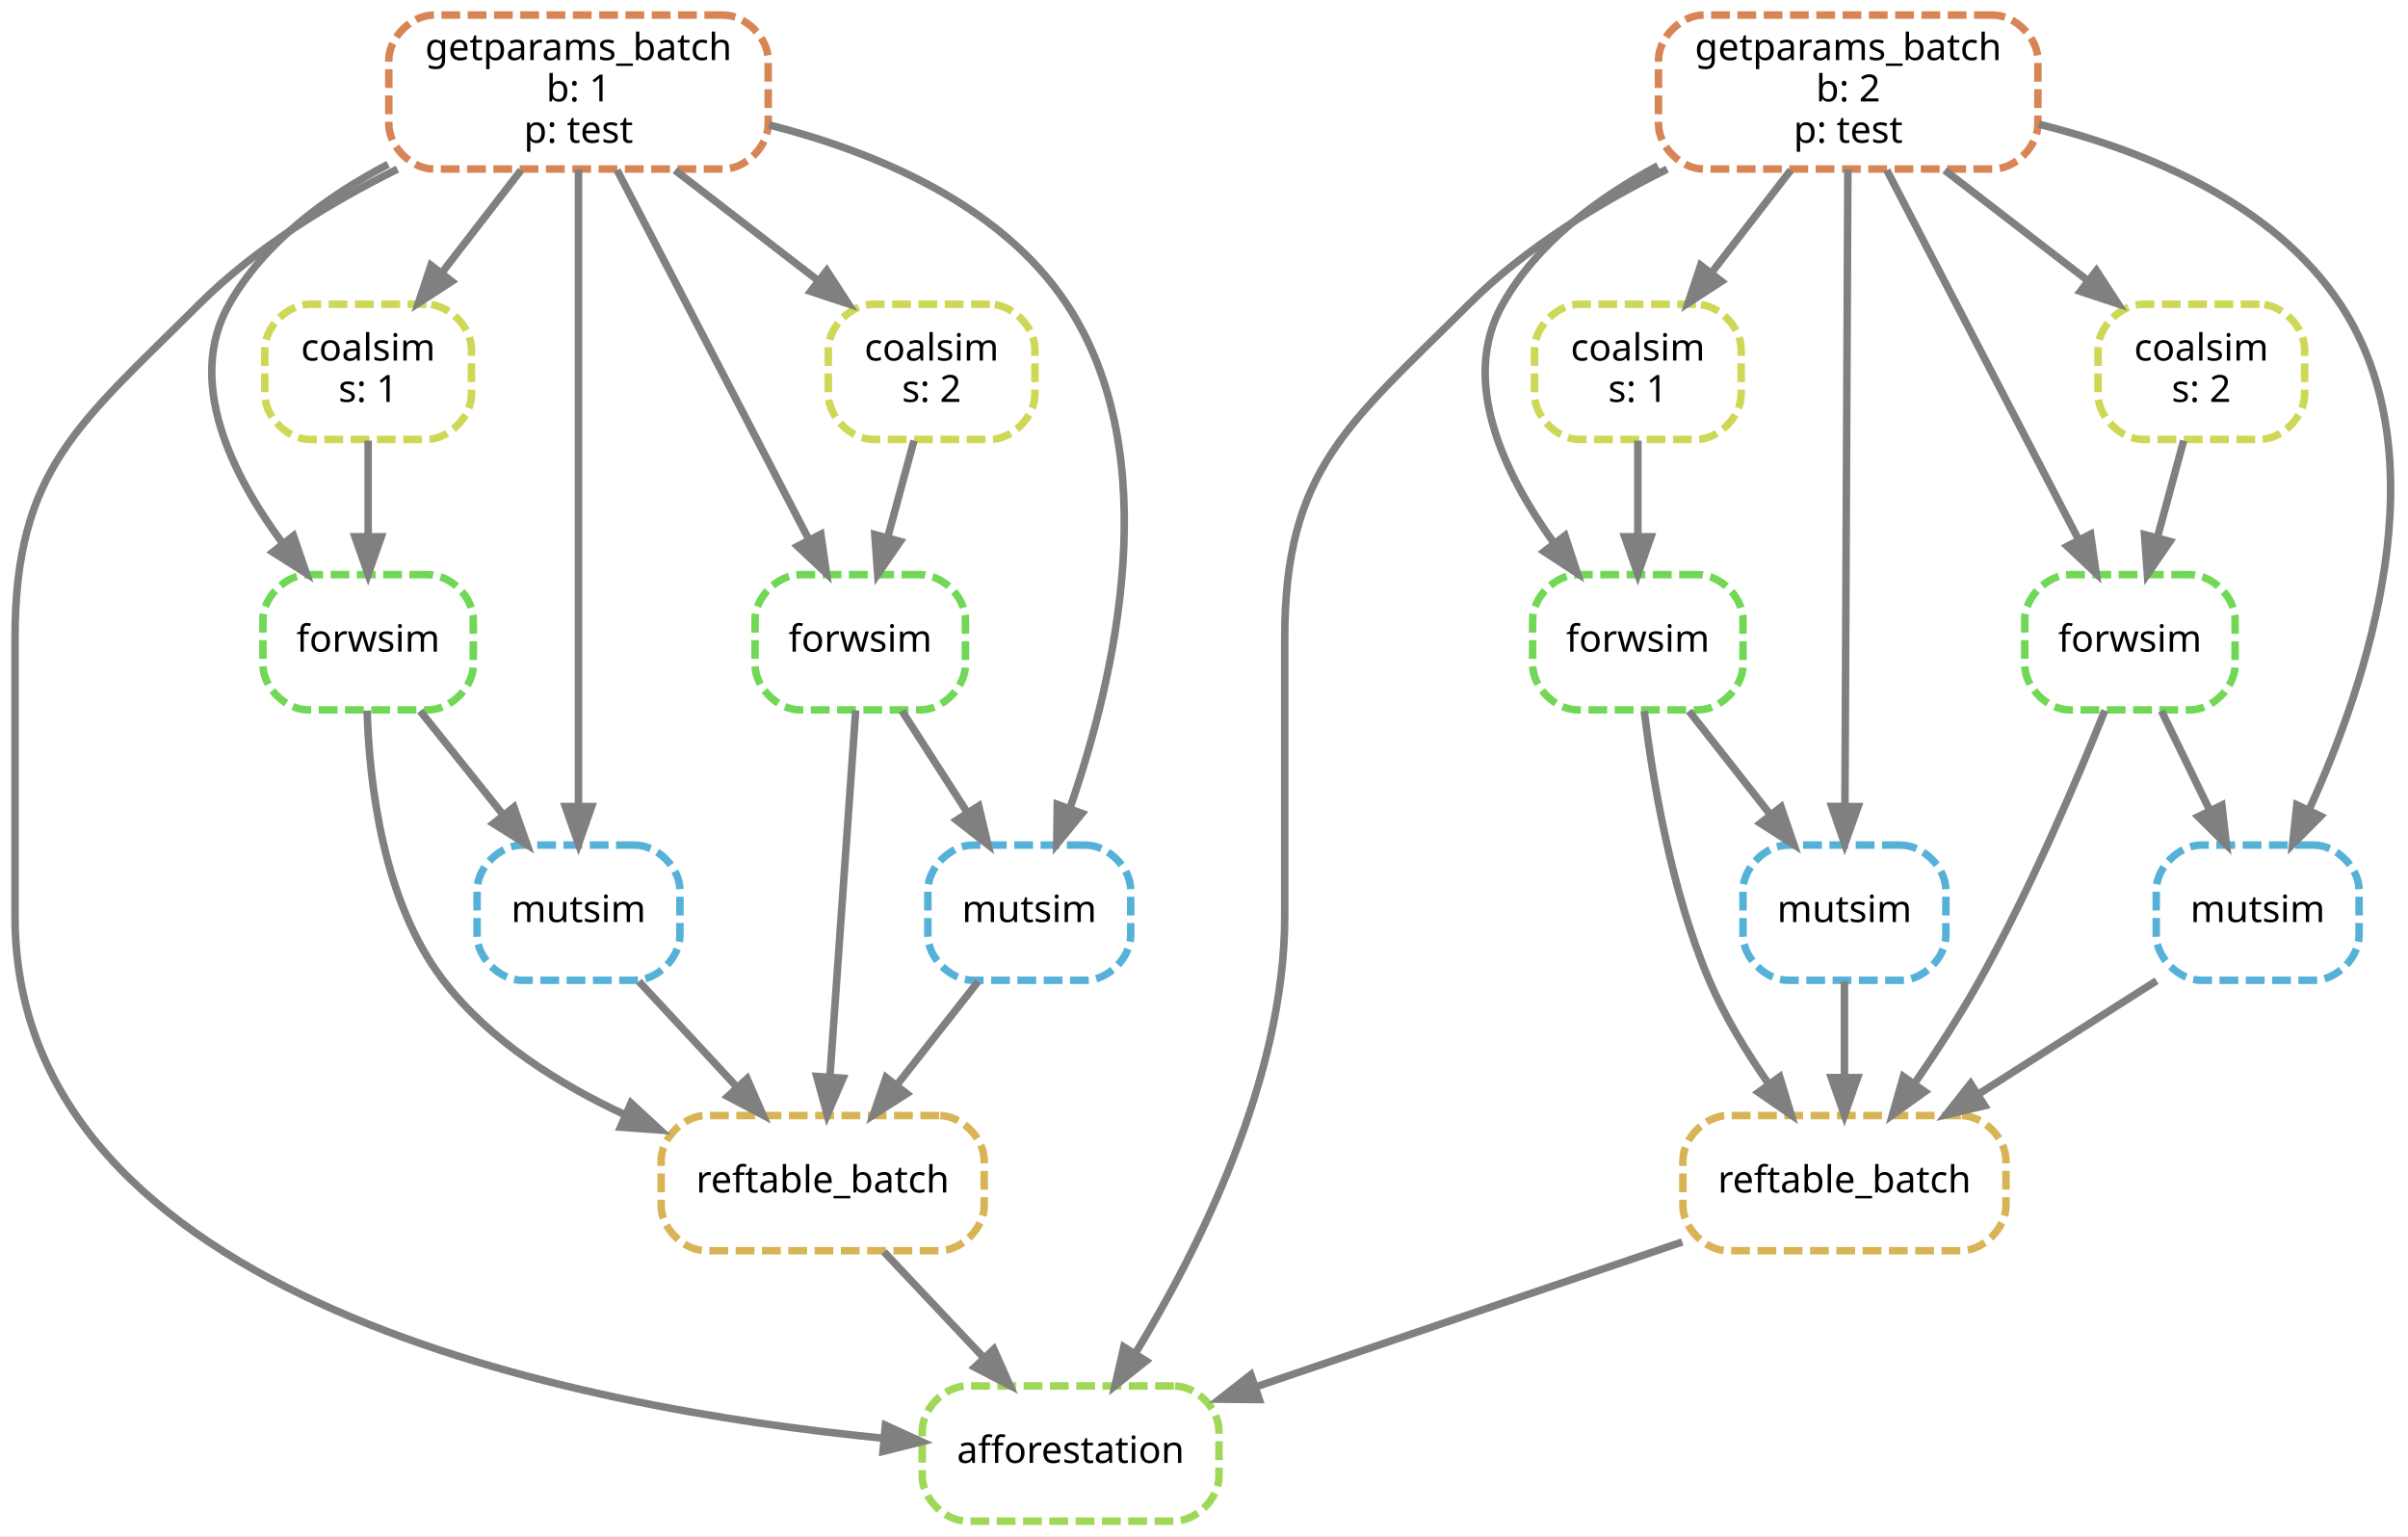
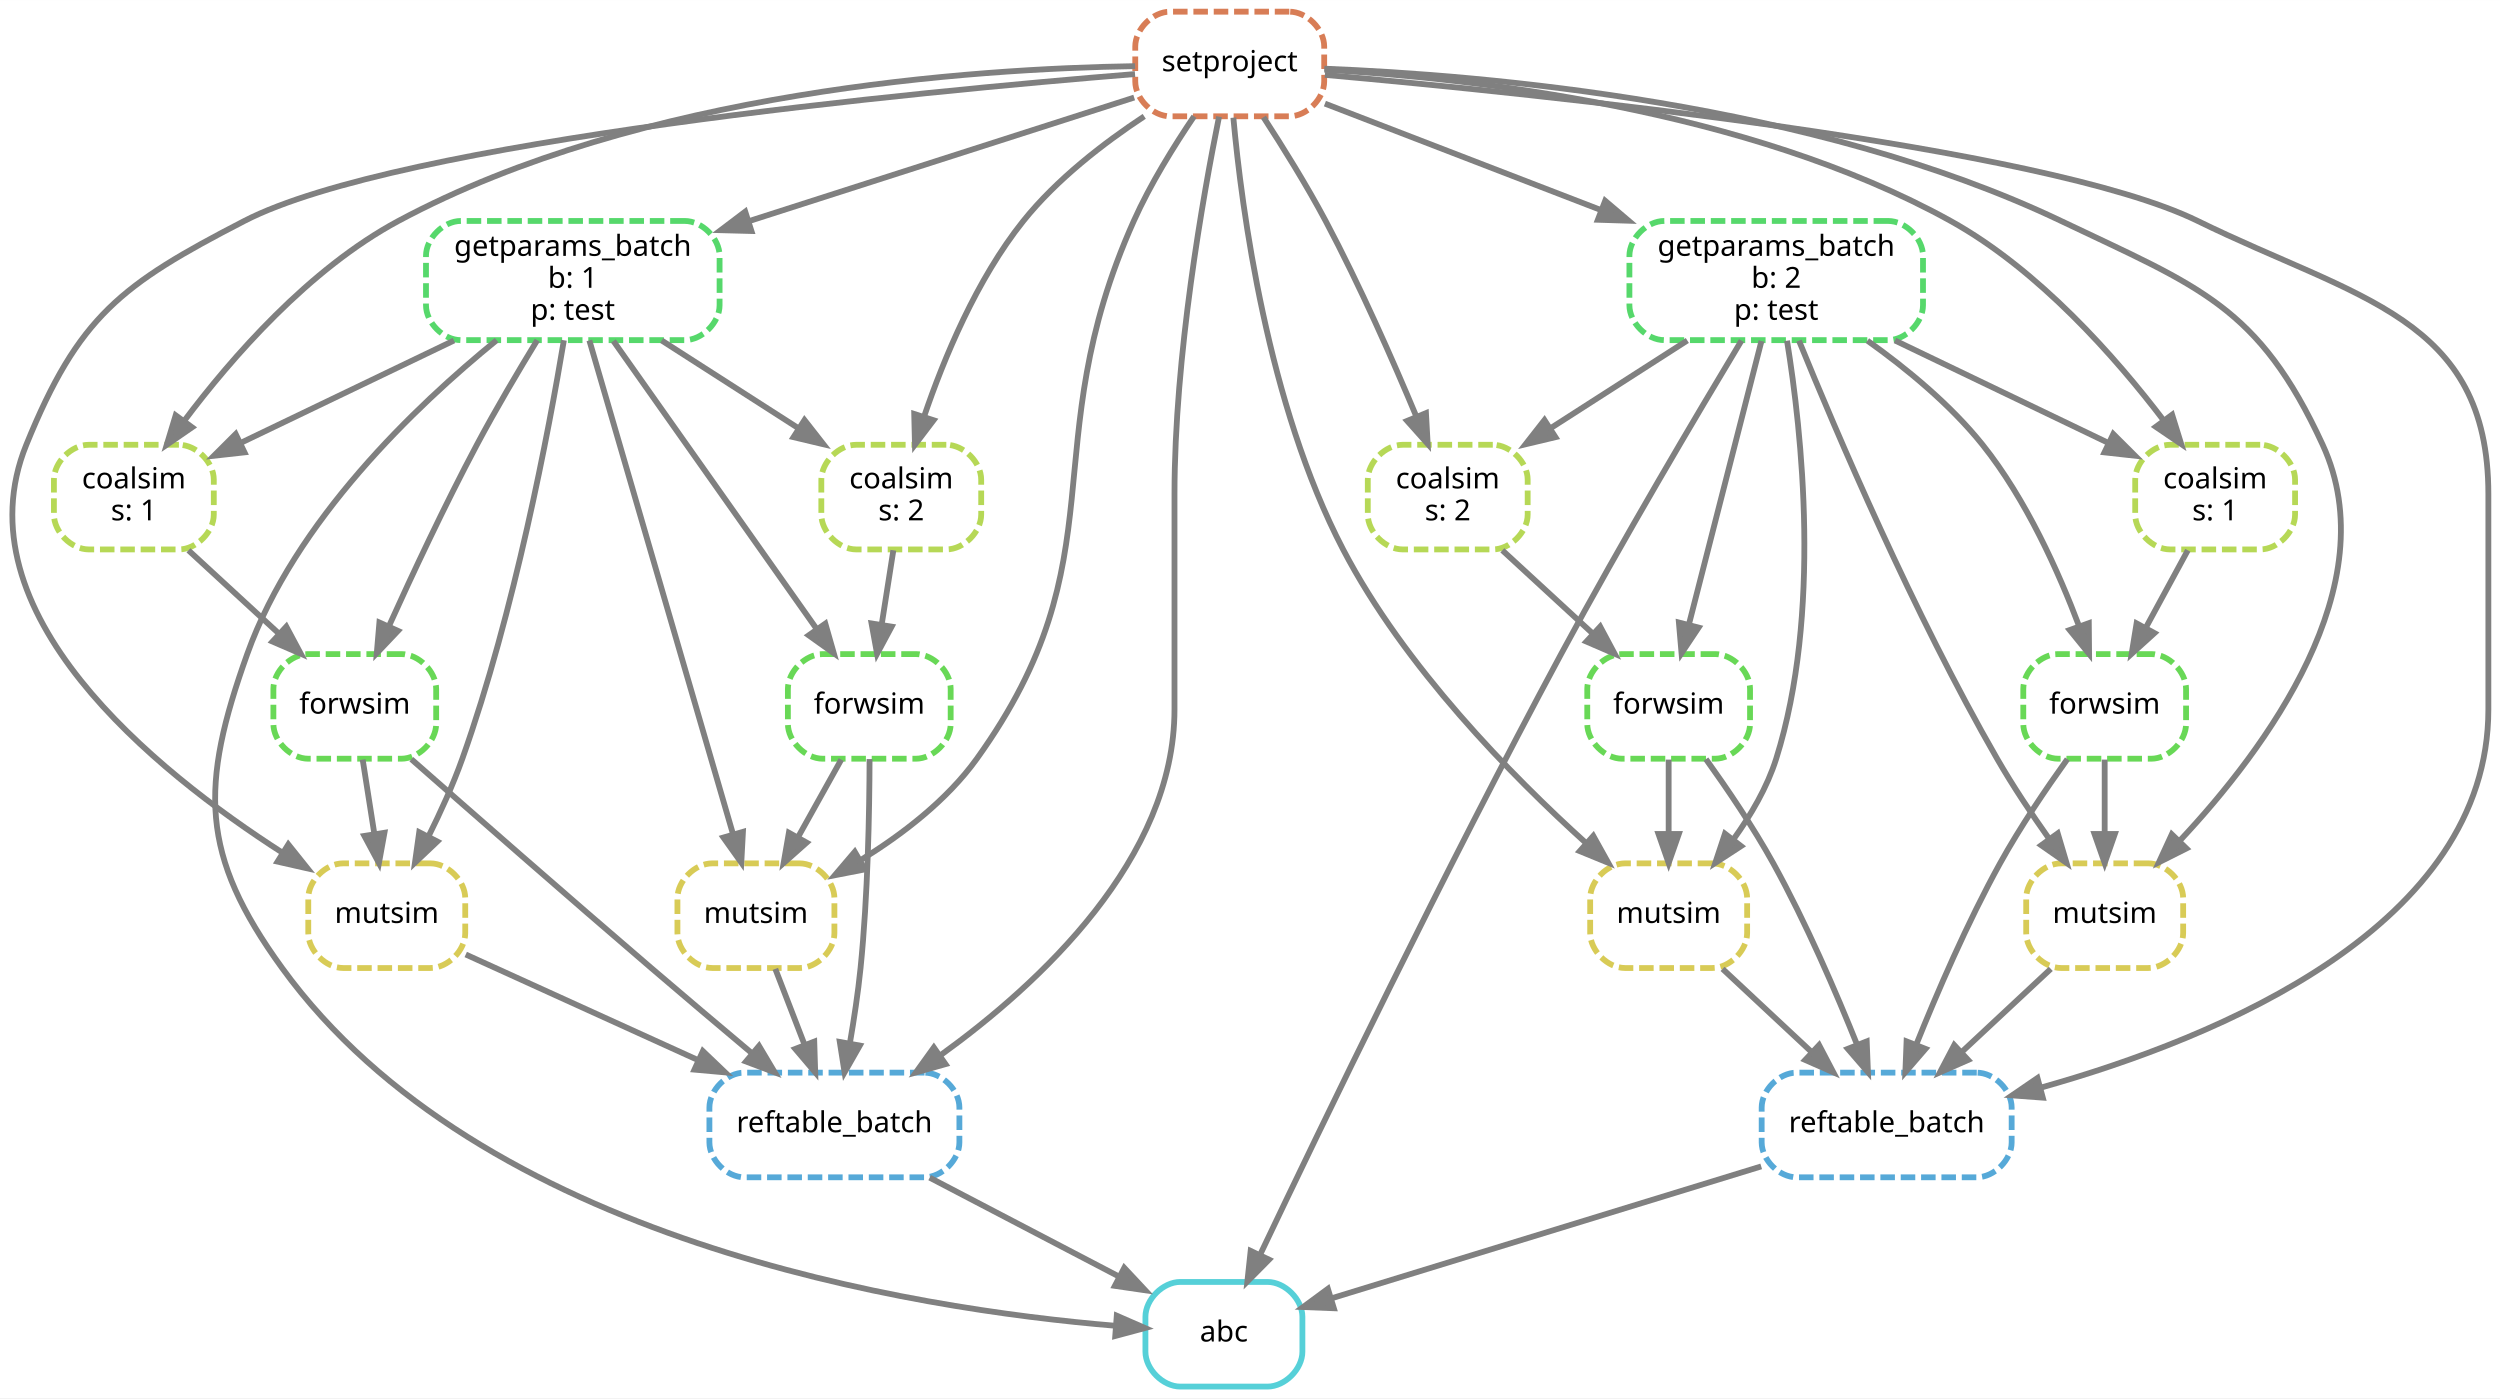
- <svg xmlns="http://www.w3.org/2000/svg" width="641pt" height="409pt" viewBox="0.00 0.00 641.02 409.00">
-   <g id="graph0" class="graph" transform="scale(1 1) rotate(0) translate(4 405)">
-     <polygon fill="white" stroke="transparent" points="-4,4 -4,-405 637.02,-405 637.02,4 -4,4" />
+ <svg xmlns="http://www.w3.org/2000/svg" width="860pt" height="481pt" viewBox="0.00 0.00 860.05 481.00">
+   <g id="graph0" class="graph" transform="scale(1 1) rotate(0) translate(4 477)">
+     <polygon fill="white" stroke="transparent" points="-4,4 -4,-477 856.05,-477 856.05,4 -4,4" />
    <g id="node1" class="node">
-       <path fill="none" stroke="#9fd856" stroke-width="2" stroke-dasharray="5,2" d="M308.5,-36C308.5,-36 253.5,-36 253.5,-36 247.5,-36 241.5,-30 241.5,-24 241.5,-24 241.5,-12 241.5,-12 241.5,-6 247.5,0 253.5,0 253.5,0 308.5,0 308.5,0 314.5,0 320.5,-6 320.5,-12 320.5,-12 320.5,-24 320.5,-24 320.5,-30 314.5,-36 308.5,-36" />
-       <text text-anchor="middle" x="281" y="-15.5" font-family="sans" font-size="10.00">afforestation</text>
+       <path fill="none" stroke="#56d0d8" stroke-width="2" d="M432.05,-36C432.05,-36 402.05,-36 402.05,-36 396.05,-36 390.05,-30 390.05,-24 390.05,-24 390.05,-12 390.05,-12 390.05,-6 396.05,0 402.05,0 402.05,0 432.05,0 432.05,0 438.05,0 444.05,-6 444.05,-12 444.05,-12 444.05,-24 444.05,-24 444.05,-30 438.05,-36 432.05,-36" />
+       <text text-anchor="middle" x="417.05" y="-15.5" font-family="sans" font-size="10.00">abc</text>
    </g>
    <g id="node2" class="node">
-       <path fill="none" stroke="#d8b456" stroke-width="2" stroke-dasharray="5,2" d="M246,-108C246,-108 184,-108 184,-108 178,-108 172,-102 172,-96 172,-96 172,-84 172,-84 172,-78 178,-72 184,-72 184,-72 246,-72 246,-72 252,-72 258,-78 258,-84 258,-84 258,-96 258,-96 258,-102 252,-108 246,-108" />
-       <text text-anchor="middle" x="215" y="-87.5" font-family="sans" font-size="10.00">reftable_batch</text>
+       <path fill="none" stroke="#56a9d8" stroke-width="2" stroke-dasharray="5,2" d="M314.05,-108C314.05,-108 252.05,-108 252.05,-108 246.05,-108 240.05,-102 240.05,-96 240.05,-96 240.05,-84 240.05,-84 240.05,-78 246.05,-72 252.05,-72 252.05,-72 314.05,-72 314.05,-72 320.05,-72 326.05,-78 326.05,-84 326.05,-84 326.05,-96 326.05,-96 326.05,-102 320.05,-108 314.05,-108" />
+       <text text-anchor="middle" x="283.05" y="-87.5" font-family="sans" font-size="10.00">reftable_batch</text>
    </g>
    <g id="edge1" class="edge">
-       <path fill="none" stroke="grey" stroke-width="2" d="M231.31,-71.7C239.31,-63.22 249.07,-52.86 257.82,-43.58" />
-       <polygon fill="grey" stroke="grey" stroke-width="2" points="260.56,-45.78 264.87,-36.1 255.47,-40.98 260.56,-45.78" />
+       <path fill="none" stroke="grey" stroke-width="2" d="M315.83,-71.88C335.58,-61.56 360.76,-48.4 381.06,-37.8" />
+       <polygon fill="grey" stroke="grey" stroke-width="2" points="382.77,-40.86 390.01,-33.12 379.53,-34.65 382.77,-40.86" />
    </g>
    <g id="node3" class="node">
-       <path fill="none" stroke="#d8b456" stroke-width="2" stroke-dasharray="5,2" d="M518,-108C518,-108 456,-108 456,-108 450,-108 444,-102 444,-96 444,-96 444,-84 444,-84 444,-78 450,-72 456,-72 456,-72 518,-72 518,-72 524,-72 530,-78 530,-84 530,-84 530,-96 530,-96 530,-102 524,-108 518,-108" />
-       <text text-anchor="middle" x="487" y="-87.5" font-family="sans" font-size="10.00">reftable_batch</text>
+       <path fill="none" stroke="#56a9d8" stroke-width="2" stroke-dasharray="5,2" d="M676.05,-108C676.05,-108 614.05,-108 614.05,-108 608.05,-108 602.05,-102 602.05,-96 602.05,-96 602.05,-84 602.05,-84 602.05,-78 608.05,-72 614.05,-72 614.05,-72 676.05,-72 676.05,-72 682.05,-72 688.05,-78 688.05,-84 688.05,-84 688.05,-96 688.05,-96 688.05,-102 682.05,-108 676.05,-108" />
+       <text text-anchor="middle" x="645.05" y="-87.5" font-family="sans" font-size="10.00">reftable_batch</text>
    </g>
    <g id="edge2" class="edge">
-       <path fill="none" stroke="grey" stroke-width="2" d="M443.82,-74.33C410.74,-63.09 365.08,-47.57 330.52,-35.83" />
-       <polygon fill="grey" stroke="grey" stroke-width="2" points="331.23,-32.37 320.64,-32.47 328.98,-39 331.23,-32.37" />
+       <path fill="none" stroke="grey" stroke-width="2" d="M601.89,-75.75C559.17,-62.63 494.44,-42.76 454.01,-30.35" />
+       <polygon fill="grey" stroke="grey" stroke-width="2" points="454.87,-26.95 444.29,-27.36 452.82,-33.64 454.87,-26.95" />
    </g>
    <g id="node4" class="node">
-       <path fill="none" stroke="#d88556" stroke-width="2" stroke-dasharray="5,2" d="M188.5,-401C188.5,-401 111.5,-401 111.5,-401 105.5,-401 99.5,-395 99.5,-389 99.5,-389 99.5,-372 99.5,-372 99.5,-366 105.5,-360 111.5,-360 111.5,-360 188.5,-360 188.5,-360 194.5,-360 200.5,-366 200.5,-372 200.5,-372 200.5,-389 200.5,-389 200.5,-395 194.5,-401 188.5,-401" />
-       <text text-anchor="middle" x="150" y="-389" font-family="sans" font-size="10.00">getparams_batch</text>
-       <text text-anchor="middle" x="150" y="-378" font-family="sans" font-size="10.00">b: 1</text>
-       <text text-anchor="middle" x="150" y="-367" font-family="sans" font-size="10.00">p: test</text>
+       <path fill="none" stroke="#56d86b" stroke-width="2" stroke-dasharray="5,2" d="M231.55,-401C231.55,-401 154.55,-401 154.55,-401 148.55,-401 142.55,-395 142.55,-389 142.55,-389 142.55,-372 142.55,-372 142.55,-366 148.55,-360 154.55,-360 154.55,-360 231.55,-360 231.55,-360 237.55,-360 243.55,-366 243.55,-372 243.55,-372 243.55,-389 243.55,-389 243.55,-395 237.55,-401 231.55,-401" />
+       <text text-anchor="middle" x="193.05" y="-389" font-family="sans" font-size="10.00">getparams_batch</text>
+       <text text-anchor="middle" x="193.05" y="-378" font-family="sans" font-size="10.00">b: 1</text>
+       <text text-anchor="middle" x="193.05" y="-367" font-family="sans" font-size="10.00">p: test</text>
    </g>
    <g id="edge3" class="edge">
-       <path fill="none" stroke="grey" stroke-width="2" d="M101.8,-359.98C83.71,-350.97 63.93,-338.92 49,-324 17.06,-292.08 0,-280.15 0,-235 0,-235 0,-235 0,-161 0,-58.73 150.1,-30.1 230.89,-22.1" />
-       <polygon fill="grey" stroke="grey" stroke-width="2" points="231.7,-25.54 241.34,-21.14 231.06,-18.57 231.7,-25.54" />
+       <path fill="none" stroke="grey" stroke-width="2" d="M166.85,-359.98C139.21,-337.51 97.41,-297.78 81.05,-252 64.79,-206.52 64.69,-183.09 93.05,-144 161.23,-50 310.23,-26.69 379.83,-20.91" />
+       <polygon fill="grey" stroke="grey" stroke-width="2" points="380.19,-24.39 389.9,-20.15 379.67,-17.41 380.19,-24.39" />
+     </g>
+     <g id="node7" class="node">
+       <path fill="none" stroke="#d8cb56" stroke-width="2" stroke-dasharray="5,2" d="M144.05,-180C144.05,-180 114.05,-180 114.05,-180 108.05,-180 102.05,-174 102.05,-168 102.05,-168 102.05,-156 102.05,-156 102.05,-150 108.05,-144 114.05,-144 114.05,-144 144.05,-144 144.05,-144 150.05,-144 156.05,-150 156.05,-156 156.05,-156 156.05,-168 156.05,-168 156.05,-174 150.05,-180 144.05,-180" />
+       <text text-anchor="middle" x="129.05" y="-159.5" font-family="sans" font-size="10.00">mutsim</text>
+     </g>
+     <g id="edge17" class="edge">
+       <path fill="none" stroke="grey" stroke-width="2" d="M189.99,-359.96C184.8,-328.88 173.04,-266.51 155.05,-216 151.85,-207.02 147.54,-197.57 143.36,-189.18" />
+       <polygon fill="grey" stroke="grey" stroke-width="2" points="146.44,-187.52 138.75,-180.23 140.22,-190.72 146.44,-187.52" />
+     </g>
+     <g id="node8" class="node">
+       <path fill="none" stroke="#d8cb56" stroke-width="2" stroke-dasharray="5,2" d="M271.05,-180C271.05,-180 241.05,-180 241.05,-180 235.05,-180 229.05,-174 229.05,-168 229.05,-168 229.05,-156 229.05,-156 229.05,-150 235.05,-144 241.05,-144 241.05,-144 271.05,-144 271.05,-144 277.05,-144 283.05,-150 283.05,-156 283.05,-156 283.05,-168 283.05,-168 283.05,-174 277.05,-180 271.05,-180" />
+       <text text-anchor="middle" x="256.05" y="-159.5" font-family="sans" font-size="10.00">mutsim</text>
+     </g>
+     <g id="edge20" class="edge">
+       <path fill="none" stroke="grey" stroke-width="2" d="M198.75,-359.91C210.05,-321.07 235.31,-234.28 248.18,-190.04" />
+       <polygon fill="grey" stroke="grey" stroke-width="2" points="251.59,-190.85 251.02,-180.27 244.87,-188.89 251.59,-190.85" />
+     </g>
+     <g id="node9" class="node">
+       <path fill="none" stroke="#68d856" stroke-width="2" stroke-dasharray="5,2" d="M134.05,-252C134.05,-252 102.05,-252 102.05,-252 96.05,-252 90.05,-246 90.05,-240 90.05,-240 90.05,-228 90.05,-228 90.05,-222 96.05,-216 102.05,-216 102.05,-216 134.05,-216 134.05,-216 140.05,-216 146.05,-222 146.05,-228 146.05,-228 146.05,-240 146.05,-240 146.05,-246 140.05,-252 134.05,-252" />
+       <text text-anchor="middle" x="118.05" y="-231.5" font-family="sans" font-size="10.00">forwsim</text>
+     </g>
+     <g id="edge23" class="edge">
+       <path fill="none" stroke="grey" stroke-width="2" d="M180.82,-359.98C174.39,-349.46 166.52,-336.17 160.05,-324 149.08,-303.38 137.85,-279.41 129.77,-261.54" />
+       <polygon fill="grey" stroke="grey" stroke-width="2" points="132.91,-259.99 125.62,-252.3 126.52,-262.86 132.91,-259.99" />
+     </g>
+     <g id="node10" class="node">
+       <path fill="none" stroke="#68d856" stroke-width="2" stroke-dasharray="5,2" d="M311.05,-252C311.05,-252 279.05,-252 279.05,-252 273.05,-252 267.05,-246 267.05,-240 267.05,-240 267.05,-228 267.05,-228 267.05,-222 273.05,-216 279.05,-216 279.05,-216 311.05,-216 311.05,-216 317.05,-216 323.05,-222 323.05,-228 323.05,-228 323.05,-240 323.05,-240 323.05,-246 317.05,-252 311.05,-252" />
+       <text text-anchor="middle" x="295.05" y="-231.5" font-family="sans" font-size="10.00">forwsim</text>
+     </g>
+     <g id="edge25" class="edge">
+       <path fill="none" stroke="grey" stroke-width="2" d="M207.02,-359.71C225.21,-333.93 257.05,-288.82 277.04,-260.51" />
+       <polygon fill="grey" stroke="grey" stroke-width="2" points="279.93,-262.48 282.84,-252.3 274.21,-258.45 279.93,-262.48" />
+     </g>
+     <g id="node15" class="node">
+       <path fill="none" stroke="#b6d856" stroke-width="2" stroke-dasharray="5,2" d="M57.55,-324C57.55,-324 26.55,-324 26.55,-324 20.55,-324 14.55,-318 14.55,-312 14.55,-312 14.55,-300 14.55,-300 14.55,-294 20.55,-288 26.55,-288 26.55,-288 57.55,-288 57.55,-288 63.55,-288 69.55,-294 69.55,-300 69.55,-300 69.55,-312 69.55,-312 69.55,-318 63.55,-324 57.55,-324" />
+       <text text-anchor="middle" x="42.05" y="-309" font-family="sans" font-size="10.00">coalsim</text>
+       <text text-anchor="middle" x="42.05" y="-298" font-family="sans" font-size="10.00">s: 1</text>
+     </g>
+     <g id="edge37" class="edge">
+       <path fill="none" stroke="grey" stroke-width="2" d="M152.18,-359.88C129.26,-348.87 100.89,-335.25 78.69,-324.59" />
+       <polygon fill="grey" stroke="grey" stroke-width="2" points="80.11,-321.39 69.58,-320.22 77.08,-327.7 80.11,-321.39" />
+     </g>
+     <g id="node16" class="node">
+       <path fill="none" stroke="#b6d856" stroke-width="2" stroke-dasharray="5,2" d="M321.55,-324C321.55,-324 290.55,-324 290.55,-324 284.55,-324 278.55,-318 278.55,-312 278.55,-312 278.55,-300 278.55,-300 278.55,-294 284.55,-288 290.55,-288 290.55,-288 321.55,-288 321.55,-288 327.55,-288 333.55,-294 333.55,-300 333.55,-300 333.55,-312 333.55,-312 333.55,-318 327.55,-324 321.55,-324" />
+       <text text-anchor="middle" x="306.05" y="-309" font-family="sans" font-size="10.00">coalsim</text>
+       <text text-anchor="middle" x="306.05" y="-298" font-family="sans" font-size="10.00">s: 2</text>
+     </g>
+     <g id="edge39" class="edge">
+       <path fill="none" stroke="grey" stroke-width="2" d="M223.63,-359.88C238.16,-350.56 255.62,-339.36 270.71,-329.67" />
+       <polygon fill="grey" stroke="grey" stroke-width="2" points="272.76,-332.51 279.29,-324.17 268.98,-326.62 272.76,-332.51" />
+     </g>
+     <g id="node5" class="node">
+       <path fill="none" stroke="#56d86b" stroke-width="2" stroke-dasharray="5,2" d="M645.55,-401C645.55,-401 568.55,-401 568.55,-401 562.55,-401 556.55,-395 556.55,-389 556.55,-389 556.55,-372 556.55,-372 556.55,-366 562.55,-360 568.55,-360 568.55,-360 645.55,-360 645.55,-360 651.55,-360 657.55,-366 657.55,-372 657.55,-372 657.55,-389 657.55,-389 657.55,-395 651.55,-401 645.55,-401" />
+       <text text-anchor="middle" x="607.05" y="-389" font-family="sans" font-size="10.00">getparams_batch</text>
+       <text text-anchor="middle" x="607.05" y="-378" font-family="sans" font-size="10.00">b: 2</text>
+       <text text-anchor="middle" x="607.05" y="-367" font-family="sans" font-size="10.00">p: test</text>
+     </g>
+     <g id="edge4" class="edge">
+       <path fill="none" stroke="grey" stroke-width="2" d="M595.11,-359.85C580.15,-334.99 553.92,-290.76 533.05,-252 493.3,-178.18 450.23,-88.97 429.54,-45.45" />
+       <polygon fill="grey" stroke="grey" stroke-width="2" points="432.57,-43.68 425.12,-36.15 426.25,-46.68 432.57,-43.68" />
+     </g>
+     <g id="node11" class="node">
+       <path fill="none" stroke="#d8cb56" stroke-width="2" stroke-dasharray="5,2" d="M735.05,-180C735.05,-180 705.05,-180 705.05,-180 699.05,-180 693.05,-174 693.05,-168 693.05,-168 693.05,-156 693.05,-156 693.05,-150 699.05,-144 705.05,-144 705.05,-144 735.05,-144 735.05,-144 741.05,-144 747.05,-150 747.05,-156 747.05,-156 747.05,-168 747.05,-168 747.05,-174 741.05,-180 735.05,-180" />
+       <text text-anchor="middle" x="720.05" y="-159.5" font-family="sans" font-size="10.00">mutsim</text>
+     </g>
+     <g id="edge27" class="edge">
+       <path fill="none" stroke="grey" stroke-width="2" d="M614.88,-359.82C627.62,-328.54 654.31,-265.92 683.05,-216 688.42,-206.66 694.97,-196.88 701.05,-188.29" />
+       <polygon fill="grey" stroke="grey" stroke-width="2" points="703.9,-190.32 706.92,-180.16 698.23,-186.22 703.9,-190.32" />
+     </g>
+     <g id="node12" class="node">
+       <path fill="none" stroke="#d8cb56" stroke-width="2" stroke-dasharray="5,2" d="M585.05,-180C585.05,-180 555.05,-180 555.05,-180 549.05,-180 543.05,-174 543.05,-168 543.05,-168 543.05,-156 543.05,-156 543.05,-150 549.05,-144 555.05,-144 555.05,-144 585.05,-144 585.05,-144 591.05,-144 597.05,-150 597.05,-156 597.05,-156 597.05,-168 597.05,-168 597.05,-174 591.05,-180 585.05,-180" />
+       <text text-anchor="middle" x="570.05" y="-159.5" font-family="sans" font-size="10.00">mutsim</text>
+     </g>
+     <g id="edge30" class="edge">
+       <path fill="none" stroke="grey" stroke-width="2" d="M610.77,-359.8C615.86,-328.49 622.72,-265.82 607.05,-216 603.95,-206.15 598.3,-196.53 592.33,-188.25" />
+       <polygon fill="grey" stroke="grey" stroke-width="2" points="594.96,-185.94 586.08,-180.15 589.42,-190.21 594.96,-185.94" />
+     </g>
+     <g id="node13" class="node">
+       <path fill="none" stroke="#68d856" stroke-width="2" stroke-dasharray="5,2" d="M736.05,-252C736.05,-252 704.05,-252 704.05,-252 698.05,-252 692.05,-246 692.05,-240 692.05,-240 692.05,-228 692.05,-228 692.05,-222 698.05,-216 704.05,-216 704.05,-216 736.05,-216 736.05,-216 742.05,-216 748.05,-222 748.05,-228 748.05,-228 748.05,-240 748.05,-240 748.05,-246 742.05,-252 736.05,-252" />
+       <text text-anchor="middle" x="720.05" y="-231.5" font-family="sans" font-size="10.00">forwsim</text>
+     </g>
+     <g id="edge33" class="edge">
+       <path fill="none" stroke="grey" stroke-width="2" d="M638.43,-359.82C651.88,-350.24 667.01,-337.81 678.05,-324 693.05,-305.22 704.25,-280.19 711.3,-261.47" />
+       <polygon fill="grey" stroke="grey" stroke-width="2" points="714.59,-262.64 714.69,-252.05 708.01,-260.27 714.59,-262.64" />
+     </g>
+     <g id="node14" class="node">
+       <path fill="none" stroke="#68d856" stroke-width="2" stroke-dasharray="5,2" d="M586.05,-252C586.05,-252 554.05,-252 554.05,-252 548.05,-252 542.05,-246 542.05,-240 542.05,-240 542.05,-228 542.05,-228 542.05,-222 548.05,-216 554.05,-216 554.05,-216 586.05,-216 586.05,-216 592.05,-216 598.05,-222 598.05,-228 598.05,-228 598.05,-240 598.05,-240 598.05,-246 592.05,-252 586.05,-252" />
+       <text text-anchor="middle" x="570.05" y="-231.5" font-family="sans" font-size="10.00">forwsim</text>
+     </g>
+     <g id="edge35" class="edge">
+       <path fill="none" stroke="grey" stroke-width="2" d="M601.98,-359.71C595.49,-334.38 584.23,-290.37 576.96,-261.98" />
+       <polygon fill="grey" stroke="grey" stroke-width="2" points="580.35,-261.11 574.48,-252.3 573.57,-262.85 580.35,-261.11" />
+     </g>
+     <g id="node17" class="node">
+       <path fill="none" stroke="#b6d856" stroke-width="2" stroke-dasharray="5,2" d="M773.55,-324C773.55,-324 742.55,-324 742.55,-324 736.55,-324 730.55,-318 730.55,-312 730.55,-312 730.55,-300 730.55,-300 730.55,-294 736.55,-288 742.55,-288 742.55,-288 773.55,-288 773.55,-288 779.55,-288 785.55,-294 785.55,-300 785.55,-300 785.55,-312 785.55,-312 785.55,-318 779.55,-324 773.55,-324" />
+       <text text-anchor="middle" x="758.05" y="-309" font-family="sans" font-size="10.00">coalsim</text>
+       <text text-anchor="middle" x="758.05" y="-298" font-family="sans" font-size="10.00">s: 1</text>
+     </g>
+     <g id="edge41" class="edge">
+       <path fill="none" stroke="grey" stroke-width="2" d="M647.91,-359.88C670.84,-348.87 699.21,-335.25 721.41,-324.59" />
+       <polygon fill="grey" stroke="grey" stroke-width="2" points="723.01,-327.7 730.51,-320.22 719.98,-321.39 723.01,-327.7" />
+     </g>
+     <g id="node18" class="node">
+       <path fill="none" stroke="#b6d856" stroke-width="2" stroke-dasharray="5,2" d="M509.55,-324C509.55,-324 478.55,-324 478.55,-324 472.55,-324 466.55,-318 466.55,-312 466.55,-312 466.55,-300 466.55,-300 466.55,-294 472.55,-288 478.55,-288 478.55,-288 509.55,-288 509.55,-288 515.55,-288 521.55,-294 521.55,-300 521.55,-300 521.55,-312 521.55,-312 521.55,-318 515.55,-324 509.55,-324" />
+       <text text-anchor="middle" x="494.05" y="-309" font-family="sans" font-size="10.00">coalsim</text>
+       <text text-anchor="middle" x="494.05" y="-298" font-family="sans" font-size="10.00">s: 2</text>
+     </g>
+     <g id="edge43" class="edge">
+       <path fill="none" stroke="grey" stroke-width="2" d="M576.47,-359.88C561.93,-350.56 544.48,-339.36 529.38,-329.67" />
+       <polygon fill="grey" stroke="grey" stroke-width="2" points="531.11,-326.62 520.8,-324.17 527.33,-332.51 531.11,-326.62" />
    </g>
    <g id="node6" class="node">
-       <path fill="none" stroke="#56b1d8" stroke-width="2" stroke-dasharray="5,2" d="M165,-180C165,-180 135,-180 135,-180 129,-180 123,-174 123,-168 123,-168 123,-156 123,-156 123,-150 129,-144 135,-144 135,-144 165,-144 165,-144 171,-144 177,-150 177,-156 177,-156 177,-168 177,-168 177,-174 171,-180 165,-180" />
-       <text text-anchor="middle" x="150" y="-159.5" font-family="sans" font-size="10.00">mutsim</text>
+       <path fill="none" stroke="#d87d56" stroke-width="2" stroke-dasharray="5,2" d="M439.55,-473C439.55,-473 398.55,-473 398.55,-473 392.55,-473 386.55,-467 386.55,-461 386.55,-461 386.55,-449 386.55,-449 386.55,-443 392.55,-437 398.55,-437 398.55,-437 439.55,-437 439.55,-437 445.55,-437 451.55,-443 451.55,-449 451.55,-449 451.55,-461 451.55,-461 451.55,-467 445.55,-473 439.55,-473" />
+       <text text-anchor="middle" x="419.05" y="-452.5" font-family="sans" font-size="10.00">setproject</text>
+     </g>
+     <g id="edge5" class="edge">
+       <path fill="none" stroke="grey" stroke-width="2" d="M415.38,-436.89C409.86,-409.57 400.05,-354.35 400.05,-307 400.05,-307 400.05,-307 400.05,-233 400.05,-181.61 353.85,-138.74 319.51,-113.97" />
+       <polygon fill="grey" stroke="grey" stroke-width="2" points="321.27,-110.93 311.07,-108.06 317.26,-116.66 321.27,-110.93" />
+     </g>
+     <g id="edge10" class="edge">
+       <path fill="none" stroke="grey" stroke-width="2" d="M451.79,-451.25C524.94,-444.72 699.36,-426.85 752.05,-401 806.81,-374.13 852.05,-368 852.05,-307 852.05,-307 852.05,-307 852.05,-233 852.05,-158.38 759.45,-120.06 698.12,-102.86" />
+       <polygon fill="grey" stroke="grey" stroke-width="2" points="698.76,-99.4 688.19,-100.18 696.93,-106.16 698.76,-99.4" />
+     </g>
+     <g id="edge15" class="edge">
+       <path fill="none" stroke="grey" stroke-width="2" d="M386.18,-443.46C351.54,-432.35 296.2,-414.59 253.62,-400.93" />
+       <polygon fill="grey" stroke="grey" stroke-width="2" points="254.51,-397.54 243.92,-397.82 252.37,-404.21 254.51,-397.54" />
+     </g>
+     <g id="edge16" class="edge">
+       <path fill="none" stroke="grey" stroke-width="2" d="M451.79,-441.37C477.92,-431.3 515.22,-416.91 546.71,-404.77" />
+       <polygon fill="grey" stroke="grey" stroke-width="2" points="548.21,-407.94 556.28,-401.08 545.69,-401.41 548.21,-407.94" />
+     </g>
+     <g id="edge18" class="edge">
+       <path fill="none" stroke="grey" stroke-width="2" d="M386.47,-451.54C312.33,-445.52 133.3,-428.51 80.05,-401 37.6,-379.07 23.04,-368.26 5.05,-324 -18.31,-266.55 48.87,-212.09 93.27,-183.6" />
+       <polygon fill="grey" stroke="grey" stroke-width="2" points="95.19,-186.52 101.81,-178.25 91.48,-180.59 95.19,-186.52" />
+     </g>
+     <g id="edge21" class="edge">
+       <path fill="none" stroke="grey" stroke-width="2" d="M406.79,-437C399.96,-426.92 391.71,-413.67 386.05,-401 351.09,-322.81 382.02,-285.57 332.05,-216 321.71,-201.61 306.2,-189.79 291.88,-181" />
+       <polygon fill="grey" stroke="grey" stroke-width="2" points="293.58,-177.93 283.18,-175.91 290.05,-183.98 293.58,-177.93" />
+     </g>
+     <g id="edge28" class="edge">
+       <path fill="none" stroke="grey" stroke-width="2" d="M451.61,-453.39C506.51,-451.21 619.83,-441.69 705.05,-401 752.55,-378.32 773.03,-371.82 795.05,-324 817.28,-275.72 775.56,-219.45 745.94,-187.85" />
+       <polygon fill="grey" stroke="grey" stroke-width="2" points="748.18,-185.13 738.71,-180.37 743.14,-189.99 748.18,-185.13" />
+     </g>
+     <g id="edge31" class="edge">
+       <path fill="none" stroke="grey" stroke-width="2" d="M420.3,-436.53C423.15,-405.16 432.04,-337.87 458.05,-288 479.05,-247.73 516,-210.15 541.69,-186.93" />
+       <polygon fill="grey" stroke="grey" stroke-width="2" points="544.12,-189.45 549.27,-180.19 539.47,-184.21 544.12,-189.45" />
+     </g>
+     <g id="edge38" class="edge">
+       <path fill="none" stroke="grey" stroke-width="2" d="M386.5,-454.26C331.12,-453.39 216.48,-445.76 133.05,-401 102.3,-384.5 75.69,-353.96 59.32,-332.17" />
+       <polygon fill="grey" stroke="grey" stroke-width="2" points="62.08,-330.01 53.36,-324 56.43,-334.14 62.08,-330.01" />
+     </g>
+     <g id="edge40" class="edge">
+       <path fill="none" stroke="grey" stroke-width="2" d="M389.64,-436.99C375.63,-427.75 359.48,-415.29 348.05,-401 331.97,-380.92 320.7,-353.71 313.91,-333.73" />
+       <polygon fill="grey" stroke="grey" stroke-width="2" points="317.17,-332.45 310.76,-324.02 310.51,-334.61 317.17,-332.45" />
+     </g>
+     <g id="edge42" class="edge">
+       <path fill="none" stroke="grey" stroke-width="2" d="M451.66,-453.01C501.18,-450.24 596.96,-439.84 667.05,-401 697.39,-384.18 723.92,-353.98 740.38,-332.34" />
+       <polygon fill="grey" stroke="grey" stroke-width="2" points="743.25,-334.35 746.39,-324.23 737.63,-330.18 743.25,-334.35" />
+     </g>
+     <g id="edge44" class="edge">
+       <path fill="none" stroke="grey" stroke-width="2" d="M430.66,-436.69C437.29,-426.5 445.54,-413.25 452.05,-401 463.83,-378.82 475.34,-352.67 483.31,-333.59" />
+       <polygon fill="grey" stroke="grey" stroke-width="2" points="486.56,-334.9 487.15,-324.32 480.09,-332.22 486.56,-334.9" />
+     </g>
+     <g id="edge6" class="edge">
+       <path fill="none" stroke="grey" stroke-width="2" d="M156.22,-148.65C178.3,-138.61 209.94,-124.23 236.09,-112.34" />
+       <polygon fill="grey" stroke="grey" stroke-width="2" points="237.8,-115.41 245.46,-108.09 234.9,-109.04 237.8,-115.41" />
+     </g>
+     <g id="edge7" class="edge">
+       <path fill="none" stroke="grey" stroke-width="2" d="M262.72,-143.7C265.76,-135.81 269.43,-126.3 272.81,-117.55" />
+       <polygon fill="grey" stroke="grey" stroke-width="2" points="276.12,-118.69 276.45,-108.1 269.59,-116.17 276.12,-118.69" />
+     </g>
+     <g id="edge8" class="edge">
+       <path fill="none" stroke="grey" stroke-width="2" d="M137.51,-215.83C157.97,-197.83 191.14,-168.77 220.05,-144 231.29,-134.37 243.75,-123.85 254.6,-114.74" />
+       <polygon fill="grey" stroke="grey" stroke-width="2" points="257.12,-117.2 262.54,-108.09 252.63,-111.83 257.12,-117.2" />
+     </g>
+     <g id="edge19" class="edge">
+       <path fill="none" stroke="grey" stroke-width="2" d="M120.77,-215.7C121.98,-207.98 123.44,-198.71 124.79,-190.11" />
+       <polygon fill="grey" stroke="grey" stroke-width="2" points="128.26,-190.53 126.36,-180.1 121.35,-189.44 128.26,-190.53" />
+     </g>
+     <g id="edge9" class="edge">
+       <path fill="none" stroke="grey" stroke-width="2" d="M295.15,-215.89C295.1,-197.94 294.57,-168.92 292.05,-144 291.19,-135.51 289.79,-126.33 288.36,-118.03" />
+       <polygon fill="grey" stroke="grey" stroke-width="2" points="291.79,-117.32 286.55,-108.11 284.9,-118.57 291.79,-117.32" />
+     </g>
+     <g id="edge22" class="edge">
+       <path fill="none" stroke="grey" stroke-width="2" d="M285.41,-215.7C280.92,-207.64 275.49,-197.89 270.52,-188.98" />
+       <polygon fill="grey" stroke="grey" stroke-width="2" points="273.5,-187.14 265.58,-180.1 267.39,-190.54 273.5,-187.14" />
+     </g>
+     <g id="edge11" class="edge">
+       <path fill="none" stroke="grey" stroke-width="2" d="M701.51,-143.7C692.24,-135.05 680.88,-124.45 670.79,-115.03" />
+       <polygon fill="grey" stroke="grey" stroke-width="2" points="673.07,-112.37 663.37,-108.1 668.3,-117.49 673.07,-112.37" />
+     </g>
+     <g id="edge12" class="edge">
+       <path fill="none" stroke="grey" stroke-width="2" d="M588.59,-143.7C597.85,-135.05 609.21,-124.45 619.3,-115.03" />
+       <polygon fill="grey" stroke="grey" stroke-width="2" points="621.8,-117.49 626.72,-108.1 617.02,-112.37 621.8,-117.49" />
    </g>
    <g id="edge13" class="edge">
-       <path fill="none" stroke="grey" stroke-width="2" d="M150,-359.91C150,-321.15 150,-234.64 150,-190.32" />
-       <polygon fill="grey" stroke="grey" stroke-width="2" points="153.5,-190.27 150,-180.27 146.5,-190.27 153.5,-190.27" />
-     </g>
-     <g id="node7" class="node">
-       <path fill="none" stroke="#56b1d8" stroke-width="2" stroke-dasharray="5,2" d="M285,-180C285,-180 255,-180 255,-180 249,-180 243,-174 243,-168 243,-168 243,-156 243,-156 243,-150 249,-144 255,-144 255,-144 285,-144 285,-144 291,-144 297,-150 297,-156 297,-156 297,-168 297,-168 297,-174 291,-180 285,-180" />
-       <text text-anchor="middle" x="270" y="-159.5" font-family="sans" font-size="10.00">mutsim</text>
-     </g>
-     <g id="edge15" class="edge">
-       <path fill="none" stroke="grey" stroke-width="2" d="M200.7,-371.75C229.17,-364.52 262.42,-350.62 280,-324 306.71,-283.55 292.73,-224.19 280.87,-189.99" />
-       <polygon fill="grey" stroke="grey" stroke-width="2" points="284.03,-188.43 277.31,-180.23 277.45,-190.83 284.03,-188.43" />
-     </g>
-     <g id="node8" class="node">
-       <path fill="none" stroke="#70d856" stroke-width="2" stroke-dasharray="5,2" d="M110,-252C110,-252 78,-252 78,-252 72,-252 66,-246 66,-240 66,-240 66,-228 66,-228 66,-222 72,-216 78,-216 78,-216 110,-216 110,-216 116,-216 122,-222 122,-228 122,-228 122,-240 122,-240 122,-246 116,-252 110,-252" />
-       <text text-anchor="middle" x="94" y="-231.5" font-family="sans" font-size="10.00">forwsim</text>
-     </g>
-     <g id="edge17" class="edge">
-       <path fill="none" stroke="grey" stroke-width="2" d="M99.32,-361.26C82.83,-352.64 66.38,-340.51 57,-324 45.32,-303.43 57.82,-278.44 71.36,-260.19" />
-       <polygon fill="grey" stroke="grey" stroke-width="2" points="74.12,-262.33 77.57,-252.31 68.63,-258 74.12,-262.33" />
-     </g>
-     <g id="node9" class="node">
-       <path fill="none" stroke="#70d856" stroke-width="2" stroke-dasharray="5,2" d="M241,-252C241,-252 209,-252 209,-252 203,-252 197,-246 197,-240 197,-240 197,-228 197,-228 197,-222 203,-216 209,-216 209,-216 241,-216 241,-216 247,-216 253,-222 253,-228 253,-228 253,-240 253,-240 253,-246 247,-252 241,-252" />
-       <text text-anchor="middle" x="225" y="-231.5" font-family="sans" font-size="10.00">forwsim</text>
-     </g>
-     <g id="edge19" class="edge">
-       <path fill="none" stroke="grey" stroke-width="2" d="M160.27,-359.71C173.54,-334.16 196.66,-289.6 211.38,-261.24" />
-       <polygon fill="grey" stroke="grey" stroke-width="2" points="214.52,-262.78 216.02,-252.3 208.31,-259.56 214.52,-262.78" />
-     </g>
-     <g id="node14" class="node">
-       <path fill="none" stroke="#ced856" stroke-width="2" stroke-dasharray="5,2" d="M109.5,-324C109.5,-324 78.5,-324 78.5,-324 72.5,-324 66.5,-318 66.5,-312 66.5,-312 66.5,-300 66.5,-300 66.5,-294 72.5,-288 78.5,-288 78.5,-288 109.5,-288 109.5,-288 115.5,-288 121.5,-294 121.5,-300 121.5,-300 121.5,-312 121.5,-312 121.5,-318 115.5,-324 109.5,-324" />
-       <text text-anchor="middle" x="94" y="-309" font-family="sans" font-size="10.00">coalsim</text>
-       <text text-anchor="middle" x="94" y="-298" font-family="sans" font-size="10.00">s: 1</text>
+       <path fill="none" stroke="grey" stroke-width="2" d="M707.21,-215.85C699.93,-205.71 690.93,-192.46 684.05,-180 672.83,-159.69 662.41,-135.52 655.16,-117.49" />
+       <polygon fill="grey" stroke="grey" stroke-width="2" points="658.41,-116.19 651.48,-108.17 651.9,-118.76 658.41,-116.19" />
    </g>
    <g id="edge29" class="edge">
-       <path fill="none" stroke="grey" stroke-width="2" d="M134.7,-359.69C128.22,-351.3 120.59,-341.42 113.7,-332.5" />
-       <polygon fill="grey" stroke="grey" stroke-width="2" points="116.26,-330.09 107.38,-324.32 110.72,-334.37 116.26,-330.09" />
-     </g>
-     <g id="node15" class="node">
-       <path fill="none" stroke="#ced856" stroke-width="2" stroke-dasharray="5,2" d="M259.5,-324C259.5,-324 228.5,-324 228.5,-324 222.5,-324 216.5,-318 216.5,-312 216.5,-312 216.5,-300 216.5,-300 216.5,-294 222.5,-288 228.5,-288 228.5,-288 259.5,-288 259.5,-288 265.5,-288 271.5,-294 271.5,-300 271.5,-300 271.5,-312 271.5,-312 271.5,-318 265.5,-324 259.5,-324" />
-       <text text-anchor="middle" x="244" y="-309" font-family="sans" font-size="10.00">coalsim</text>
-       <text text-anchor="middle" x="244" y="-298" font-family="sans" font-size="10.00">s: 2</text>
-     </g>
-     <g id="edge30" class="edge">
-       <path fill="none" stroke="grey" stroke-width="2" d="M175.69,-359.69C187.43,-350.63 201.44,-339.83 213.7,-330.37" />
-       <polygon fill="grey" stroke="grey" stroke-width="2" points="216.08,-332.96 221.86,-324.08 211.8,-327.41 216.08,-332.96" />
-     </g>
-     <g id="node5" class="node">
-       <path fill="none" stroke="#d88556" stroke-width="2" stroke-dasharray="5,2" d="M526.5,-401C526.5,-401 449.5,-401 449.5,-401 443.5,-401 437.5,-395 437.5,-389 437.5,-389 437.5,-372 437.5,-372 437.5,-366 443.5,-360 449.5,-360 449.5,-360 526.5,-360 526.5,-360 532.5,-360 538.5,-366 538.5,-372 538.5,-372 538.5,-389 538.5,-389 538.5,-395 532.5,-401 526.5,-401" />
-       <text text-anchor="middle" x="488" y="-389" font-family="sans" font-size="10.00">getparams_batch</text>
-       <text text-anchor="middle" x="488" y="-378" font-family="sans" font-size="10.00">b: 2</text>
-       <text text-anchor="middle" x="488" y="-367" font-family="sans" font-size="10.00">p: test</text>
-     </g>
-     <g id="edge4" class="edge">
-       <path fill="none" stroke="grey" stroke-width="2" d="M439.8,-359.98C421.71,-350.97 401.93,-338.92 387,-324 355.06,-292.08 338,-280.15 338,-235 338,-235 338,-235 338,-161 338,-117.8 315,-72.19 298.22,-44.66" />
-       <polygon fill="grey" stroke="grey" stroke-width="2" points="301.09,-42.65 292.81,-36.04 295.17,-46.37 301.09,-42.65" />
-     </g>
-     <g id="node10" class="node">
-       <path fill="none" stroke="#56b1d8" stroke-width="2" stroke-dasharray="5,2" d="M502,-180C502,-180 472,-180 472,-180 466,-180 460,-174 460,-168 460,-168 460,-156 460,-156 460,-150 466,-144 472,-144 472,-144 502,-144 502,-144 508,-144 514,-150 514,-156 514,-156 514,-168 514,-168 514,-174 508,-180 502,-180" />
-       <text text-anchor="middle" x="487" y="-159.5" font-family="sans" font-size="10.00">mutsim</text>
-     </g>
-     <g id="edge21" class="edge">
-       <path fill="none" stroke="grey" stroke-width="2" d="M487.91,-359.91C487.73,-321.15 487.33,-234.64 487.13,-190.32" />
-       <polygon fill="grey" stroke="grey" stroke-width="2" points="490.63,-190.25 487.08,-180.27 483.63,-190.29 490.63,-190.25" />
-     </g>
-     <g id="node11" class="node">
-       <path fill="none" stroke="#56b1d8" stroke-width="2" stroke-dasharray="5,2" d="M612,-180C612,-180 582,-180 582,-180 576,-180 570,-174 570,-168 570,-168 570,-156 570,-156 570,-150 576,-144 582,-144 582,-144 612,-144 612,-144 618,-144 624,-150 624,-156 624,-156 624,-168 624,-168 624,-174 618,-180 612,-180" />
-       <text text-anchor="middle" x="597" y="-159.5" font-family="sans" font-size="10.00">mutsim</text>
-     </g>
-     <g id="edge23" class="edge">
-       <path fill="none" stroke="grey" stroke-width="2" d="M538.75,-371.94C567.51,-364.77 601.2,-350.87 619,-324 646.08,-283.11 626.24,-223.51 610.71,-189.47" />
-       <polygon fill="grey" stroke="grey" stroke-width="2" points="613.75,-187.7 606.29,-180.18 607.43,-190.71 613.75,-187.7" />
-     </g>
-     <g id="node12" class="node">
-       <path fill="none" stroke="#70d856" stroke-width="2" stroke-dasharray="5,2" d="M448,-252C448,-252 416,-252 416,-252 410,-252 404,-246 404,-240 404,-240 404,-228 404,-228 404,-222 410,-216 416,-216 416,-216 448,-216 448,-216 454,-216 460,-222 460,-228 460,-228 460,-240 460,-240 460,-246 454,-252 448,-252" />
-       <text text-anchor="middle" x="432" y="-231.5" font-family="sans" font-size="10.00">forwsim</text>
-     </g>
-     <g id="edge25" class="edge">
-       <path fill="none" stroke="grey" stroke-width="2" d="M437.36,-360.88C421.22,-352.27 405.17,-340.24 396,-324 384.52,-303.67 396.38,-278.94 409.48,-260.71" />
-       <polygon fill="grey" stroke="grey" stroke-width="2" points="412.6,-262.4 415.91,-252.34 407.04,-258.14 412.6,-262.4" />
-     </g>
-     <g id="node13" class="node">
-       <path fill="none" stroke="#70d856" stroke-width="2" stroke-dasharray="5,2" d="M579,-252C579,-252 547,-252 547,-252 541,-252 535,-246 535,-240 535,-240 535,-228 535,-228 535,-222 541,-216 547,-216 547,-216 579,-216 579,-216 585,-216 591,-222 591,-228 591,-228 591,-240 591,-240 591,-246 585,-252 579,-252" />
-       <text text-anchor="middle" x="563" y="-231.5" font-family="sans" font-size="10.00">forwsim</text>
-     </g>
-     <g id="edge27" class="edge">
-       <path fill="none" stroke="grey" stroke-width="2" d="M498.27,-359.71C511.54,-334.16 534.66,-289.6 549.38,-261.24" />
-       <polygon fill="grey" stroke="grey" stroke-width="2" points="552.52,-262.78 554.02,-252.3 546.31,-259.56 552.52,-262.78" />
-     </g>
-     <g id="node16" class="node">
-       <path fill="none" stroke="#ced856" stroke-width="2" stroke-dasharray="5,2" d="M447.5,-324C447.5,-324 416.5,-324 416.5,-324 410.5,-324 404.5,-318 404.5,-312 404.5,-312 404.5,-300 404.5,-300 404.5,-294 410.5,-288 416.5,-288 416.5,-288 447.5,-288 447.5,-288 453.5,-288 459.5,-294 459.5,-300 459.5,-300 459.5,-312 459.5,-312 459.5,-318 453.5,-324 447.5,-324" />
-       <text text-anchor="middle" x="432" y="-309" font-family="sans" font-size="10.00">coalsim</text>
-       <text text-anchor="middle" x="432" y="-298" font-family="sans" font-size="10.00">s: 1</text>
-     </g>
-     <g id="edge31" class="edge">
-       <path fill="none" stroke="grey" stroke-width="2" d="M472.7,-359.69C466.22,-351.3 458.59,-341.42 451.7,-332.5" />
-       <polygon fill="grey" stroke="grey" stroke-width="2" points="454.26,-330.09 445.38,-324.32 448.72,-334.37 454.26,-330.09" />
-     </g>
-     <g id="node17" class="node">
-       <path fill="none" stroke="#ced856" stroke-width="2" stroke-dasharray="5,2" d="M597.5,-324C597.5,-324 566.5,-324 566.5,-324 560.5,-324 554.5,-318 554.5,-312 554.5,-312 554.5,-300 554.5,-300 554.5,-294 560.5,-288 566.5,-288 566.5,-288 597.5,-288 597.5,-288 603.5,-288 609.5,-294 609.5,-300 609.5,-300 609.5,-312 609.5,-312 609.5,-318 603.5,-324 597.5,-324" />
-       <text text-anchor="middle" x="582" y="-309" font-family="sans" font-size="10.00">coalsim</text>
-       <text text-anchor="middle" x="582" y="-298" font-family="sans" font-size="10.00">s: 2</text>
+       <path fill="none" stroke="grey" stroke-width="2" d="M720.05,-215.7C720.05,-207.98 720.05,-198.71 720.05,-190.11" />
+       <polygon fill="grey" stroke="grey" stroke-width="2" points="723.55,-190.1 720.05,-180.1 716.55,-190.1 723.55,-190.1" />
+     </g>
+     <g id="edge14" class="edge">
+       <path fill="none" stroke="grey" stroke-width="2" d="M582.88,-215.85C590.16,-205.71 599.16,-192.46 606.05,-180 617.27,-159.69 627.69,-135.52 634.93,-117.49" />
+       <polygon fill="grey" stroke="grey" stroke-width="2" points="638.19,-118.76 638.61,-108.17 631.68,-116.19 638.19,-118.76" />
    </g>
    <g id="edge32" class="edge">
-       <path fill="none" stroke="grey" stroke-width="2" d="M513.69,-359.69C525.43,-350.63 539.44,-339.83 551.7,-330.37" />
-       <polygon fill="grey" stroke="grey" stroke-width="2" points="554.08,-332.96 559.86,-324.08 549.8,-327.41 554.08,-332.96" />
-     </g>
-     <g id="edge5" class="edge">
-       <path fill="none" stroke="grey" stroke-width="2" d="M166.07,-143.7C173.94,-135.22 183.56,-124.86 192.17,-115.58" />
-       <polygon fill="grey" stroke="grey" stroke-width="2" points="194.88,-117.81 199.12,-108.1 189.75,-113.05 194.88,-117.81" />
-     </g>
-     <g id="edge6" class="edge">
-       <path fill="none" stroke="grey" stroke-width="2" d="M256.4,-143.7C249.88,-135.39 241.93,-125.28 234.75,-116.14" />
-       <polygon fill="grey" stroke="grey" stroke-width="2" points="237.37,-113.81 228.44,-108.1 231.87,-118.13 237.37,-113.81" />
-     </g>
-     <g id="edge7" class="edge">
-       <path fill="none" stroke="grey" stroke-width="2" d="M93.73,-215.82C94.3,-196.47 97.9,-164.99 114,-144 126.26,-128.01 144.74,-116.36 162.55,-108.12" />
-       <polygon fill="grey" stroke="grey" stroke-width="2" points="163.98,-111.31 171.76,-104.12 161.19,-104.89 163.98,-111.31" />
-     </g>
-     <g id="edge14" class="edge">
-       <path fill="none" stroke="grey" stroke-width="2" d="M107.84,-215.7C114.49,-207.39 122.58,-197.28 129.89,-188.14" />
-       <polygon fill="grey" stroke="grey" stroke-width="2" points="132.8,-190.1 136.32,-180.1 127.34,-185.73 132.8,-190.1" />
-     </g>
-     <g id="edge8" class="edge">
-       <path fill="none" stroke="grey" stroke-width="2" d="M223.79,-215.87C222.09,-191.67 218.96,-147.21 216.93,-118.39" />
-       <polygon fill="grey" stroke="grey" stroke-width="2" points="220.4,-117.92 216.21,-108.19 213.42,-118.41 220.4,-117.92" />
-     </g>
-     <g id="edge16" class="edge">
-       <path fill="none" stroke="grey" stroke-width="2" d="M236.12,-215.7C241.36,-207.56 247.7,-197.69 253.48,-188.7" />
-       <polygon fill="grey" stroke="grey" stroke-width="2" points="256.54,-190.41 259,-180.1 250.65,-186.62 256.54,-190.41" />
-     </g>
-     <g id="edge9" class="edge">
-       <path fill="none" stroke="grey" stroke-width="2" d="M487,-143.7C487,-135.98 487,-126.71 487,-118.11" />
-       <polygon fill="grey" stroke="grey" stroke-width="2" points="490.5,-118.1 487,-108.1 483.5,-118.1 490.5,-118.1" />
-     </g>
-     <g id="edge10" class="edge">
-       <path fill="none" stroke="grey" stroke-width="2" d="M570.09,-143.88C555.84,-134.81 538.15,-123.55 522.76,-113.76" />
-       <polygon fill="grey" stroke="grey" stroke-width="2" points="524.33,-110.61 514.01,-108.19 520.57,-116.51 524.33,-110.61" />
-     </g>
-     <g id="edge11" class="edge">
-       <path fill="none" stroke="grey" stroke-width="2" d="M433.7,-215.67C435.95,-197.29 440.89,-167.69 451,-144 455.08,-134.43 460.99,-124.78 466.84,-116.39" />
-       <polygon fill="grey" stroke="grey" stroke-width="2" points="469.78,-118.29 472.84,-108.15 464.12,-114.17 469.78,-118.29" />
-     </g>
-     <g id="edge22" class="edge">
-       <path fill="none" stroke="grey" stroke-width="2" d="M445.6,-215.7C452.12,-207.39 460.07,-197.28 467.25,-188.14" />
-       <polygon fill="grey" stroke="grey" stroke-width="2" points="470.13,-190.13 473.56,-180.1 464.63,-185.81 470.13,-190.13" />
-     </g>
-     <g id="edge12" class="edge">
-       <path fill="none" stroke="grey" stroke-width="2" d="M556.33,-215.84C549,-197.6 536.47,-168.11 523,-144 517.85,-134.78 511.56,-125.1 505.69,-116.58" />
-       <polygon fill="grey" stroke="grey" stroke-width="2" points="508.4,-114.35 499.79,-108.18 502.68,-118.37 508.4,-114.35" />
+       <path fill="none" stroke="grey" stroke-width="2" d="M570.05,-215.7C570.05,-207.98 570.05,-198.71 570.05,-190.11" />
+       <polygon fill="grey" stroke="grey" stroke-width="2" points="573.55,-190.1 570.05,-180.1 566.55,-190.1 573.55,-190.1" />
    </g>
    <g id="edge24" class="edge">
-       <path fill="none" stroke="grey" stroke-width="2" d="M571.4,-215.7C575.27,-207.73 579.95,-198.1 584.24,-189.26" />
-       <polygon fill="grey" stroke="grey" stroke-width="2" points="587.47,-190.63 588.69,-180.1 581.17,-187.57 587.47,-190.63" />
-     </g>
-     <g id="edge18" class="edge">
-       <path fill="none" stroke="grey" stroke-width="2" d="M94,-287.7C94,-279.98 94,-270.71 94,-262.11" />
-       <polygon fill="grey" stroke="grey" stroke-width="2" points="97.5,-262.1 94,-252.1 90.5,-262.1 97.5,-262.1" />
-     </g>
-     <g id="edge20" class="edge">
-       <path fill="none" stroke="grey" stroke-width="2" d="M239.3,-287.7C237.19,-279.9 234.64,-270.51 232.28,-261.83" />
-       <polygon fill="grey" stroke="grey" stroke-width="2" points="235.64,-260.84 229.64,-252.1 228.88,-262.67 235.64,-260.84" />
+       <path fill="none" stroke="grey" stroke-width="2" d="M60.83,-287.7C70.22,-279.05 81.73,-268.45 91.96,-259.03" />
+       <polygon fill="grey" stroke="grey" stroke-width="2" points="94.49,-261.45 99.48,-252.1 89.75,-256.3 94.49,-261.45" />
    </g>
    <g id="edge26" class="edge">
-       <path fill="none" stroke="grey" stroke-width="2" d="M432,-287.7C432,-279.98 432,-270.71 432,-262.11" />
-       <polygon fill="grey" stroke="grey" stroke-width="2" points="435.5,-262.1 432,-252.1 428.5,-262.1 435.5,-262.1" />
-     </g>
-     <g id="edge28" class="edge">
-       <path fill="none" stroke="grey" stroke-width="2" d="M577.3,-287.7C575.19,-279.9 572.64,-270.51 570.28,-261.83" />
-       <polygon fill="grey" stroke="grey" stroke-width="2" points="573.64,-260.84 567.64,-252.1 566.88,-262.67 573.64,-260.84" />
+       <path fill="none" stroke="grey" stroke-width="2" d="M303.33,-287.7C302.12,-279.98 300.66,-270.71 299.31,-262.11" />
+       <polygon fill="grey" stroke="grey" stroke-width="2" points="302.74,-261.44 297.73,-252.1 295.83,-262.53 302.74,-261.44" />
+     </g>
+     <g id="edge34" class="edge">
+       <path fill="none" stroke="grey" stroke-width="2" d="M748.65,-287.7C744.28,-279.64 738.99,-269.89 734.15,-260.98" />
+       <polygon fill="grey" stroke="grey" stroke-width="2" points="737.18,-259.22 729.33,-252.1 731.03,-262.56 737.18,-259.22" />
+     </g>
+     <g id="edge36" class="edge">
+       <path fill="none" stroke="grey" stroke-width="2" d="M512.83,-287.7C522.22,-279.05 533.73,-268.45 543.96,-259.03" />
+       <polygon fill="grey" stroke="grey" stroke-width="2" points="546.49,-261.45 551.48,-252.1 541.75,-256.3 546.49,-261.45" />
    </g>
  </g>
</svg>
